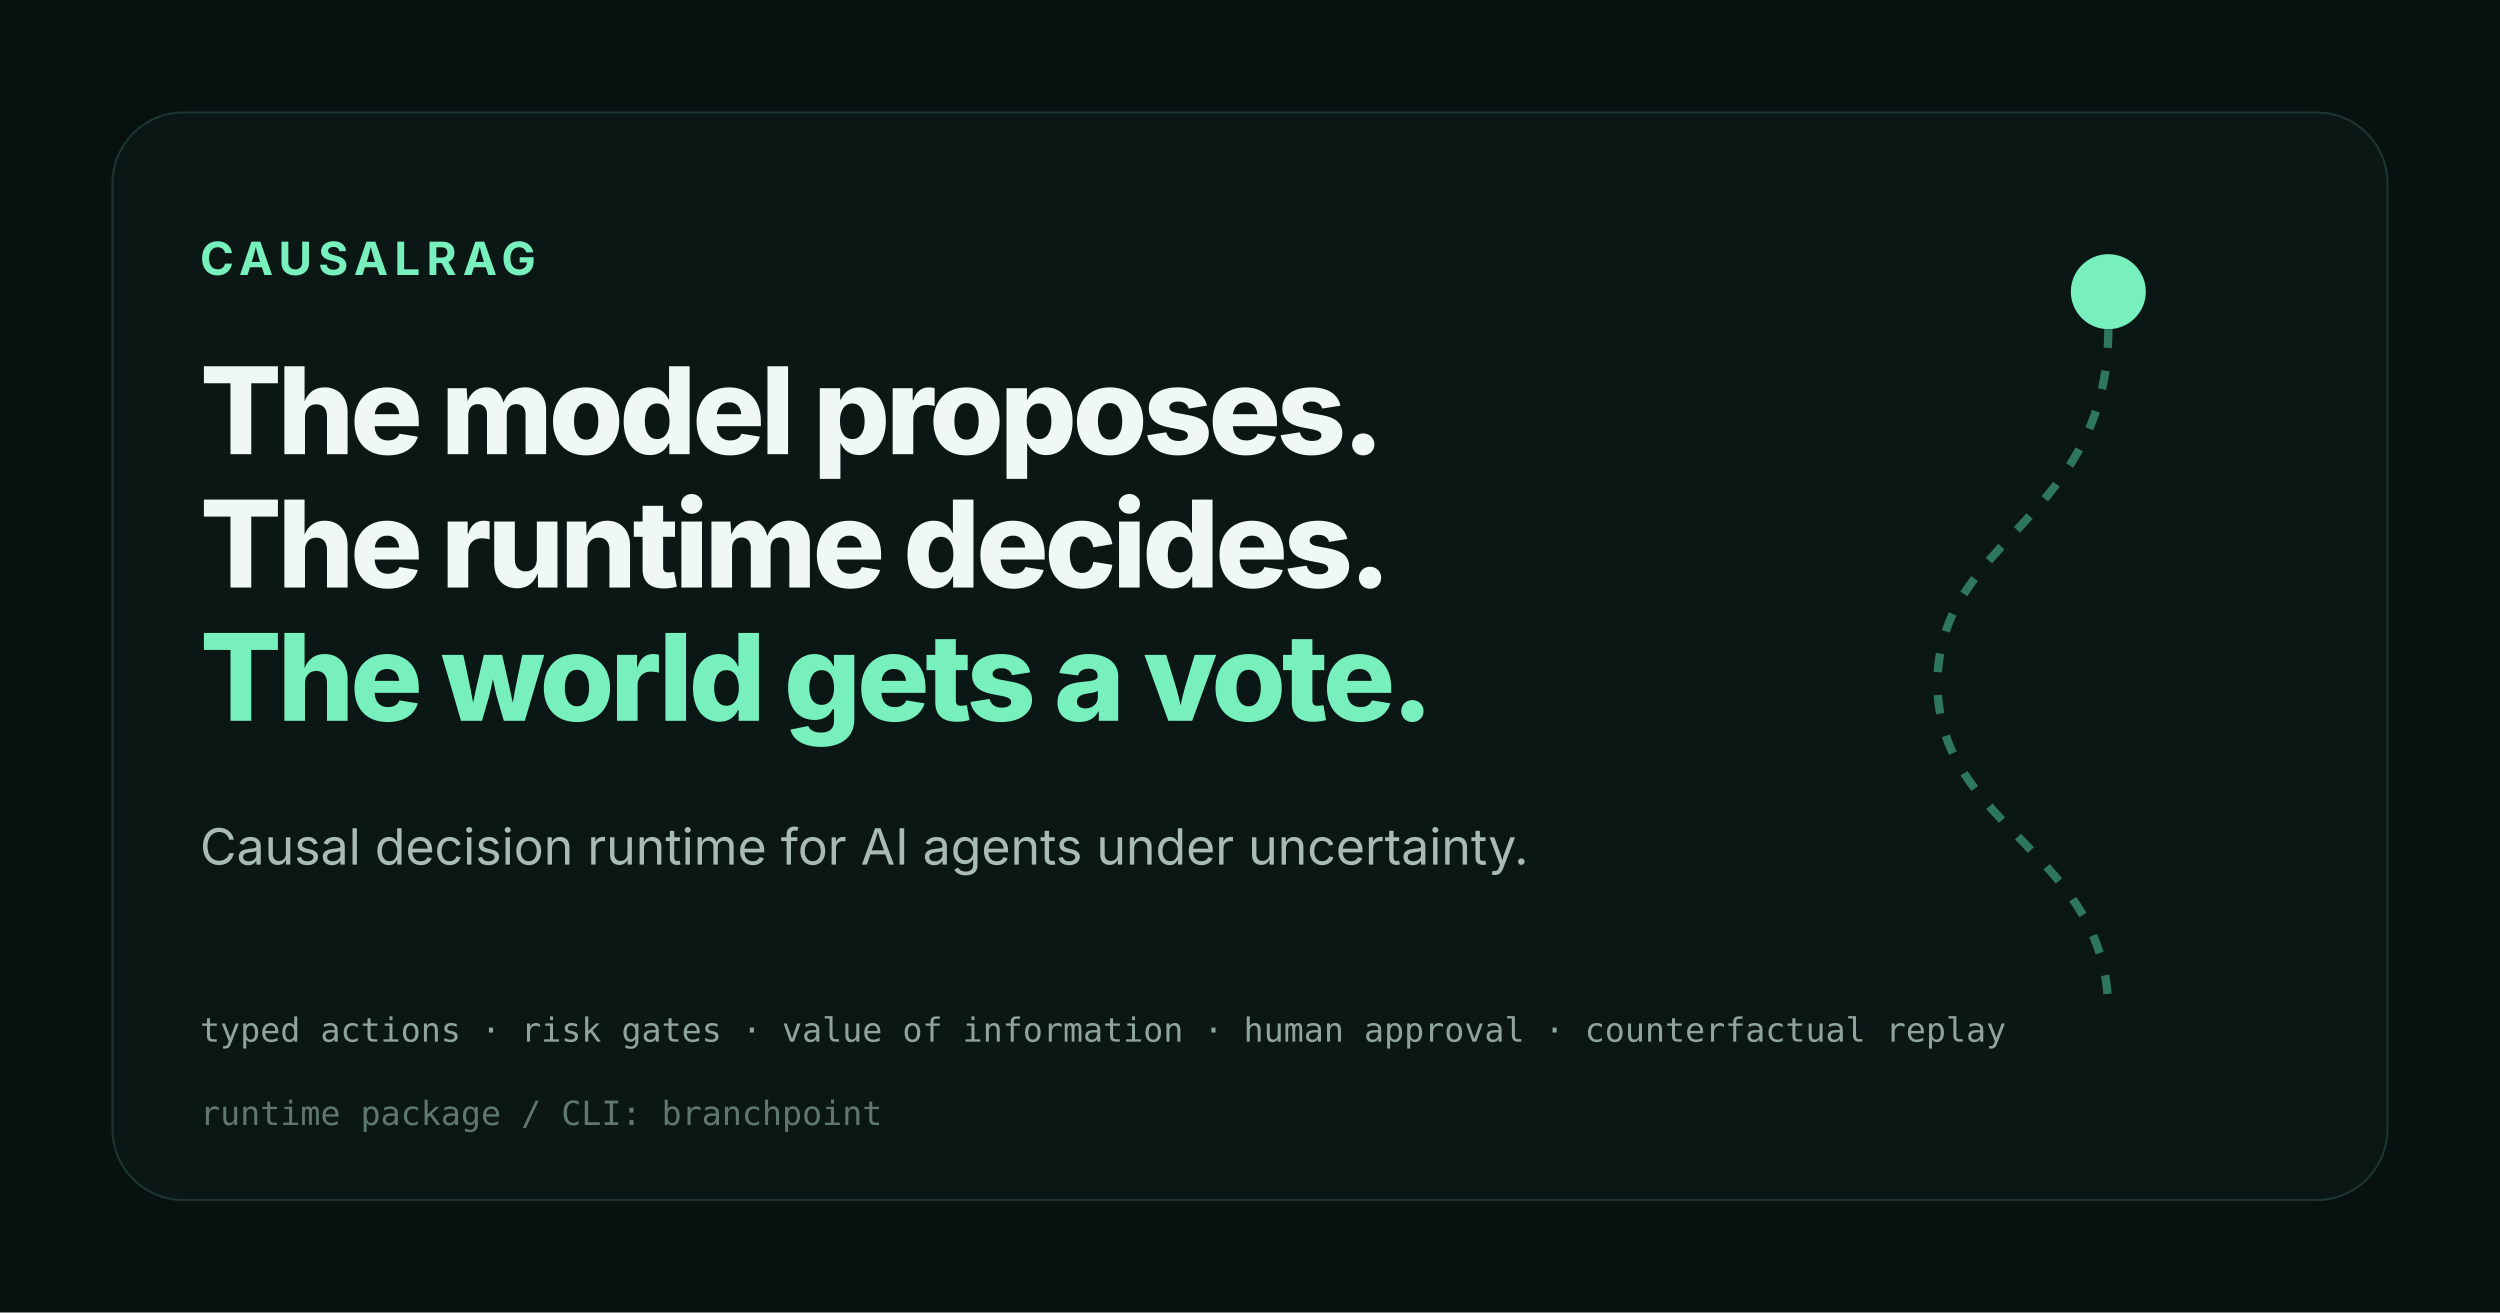
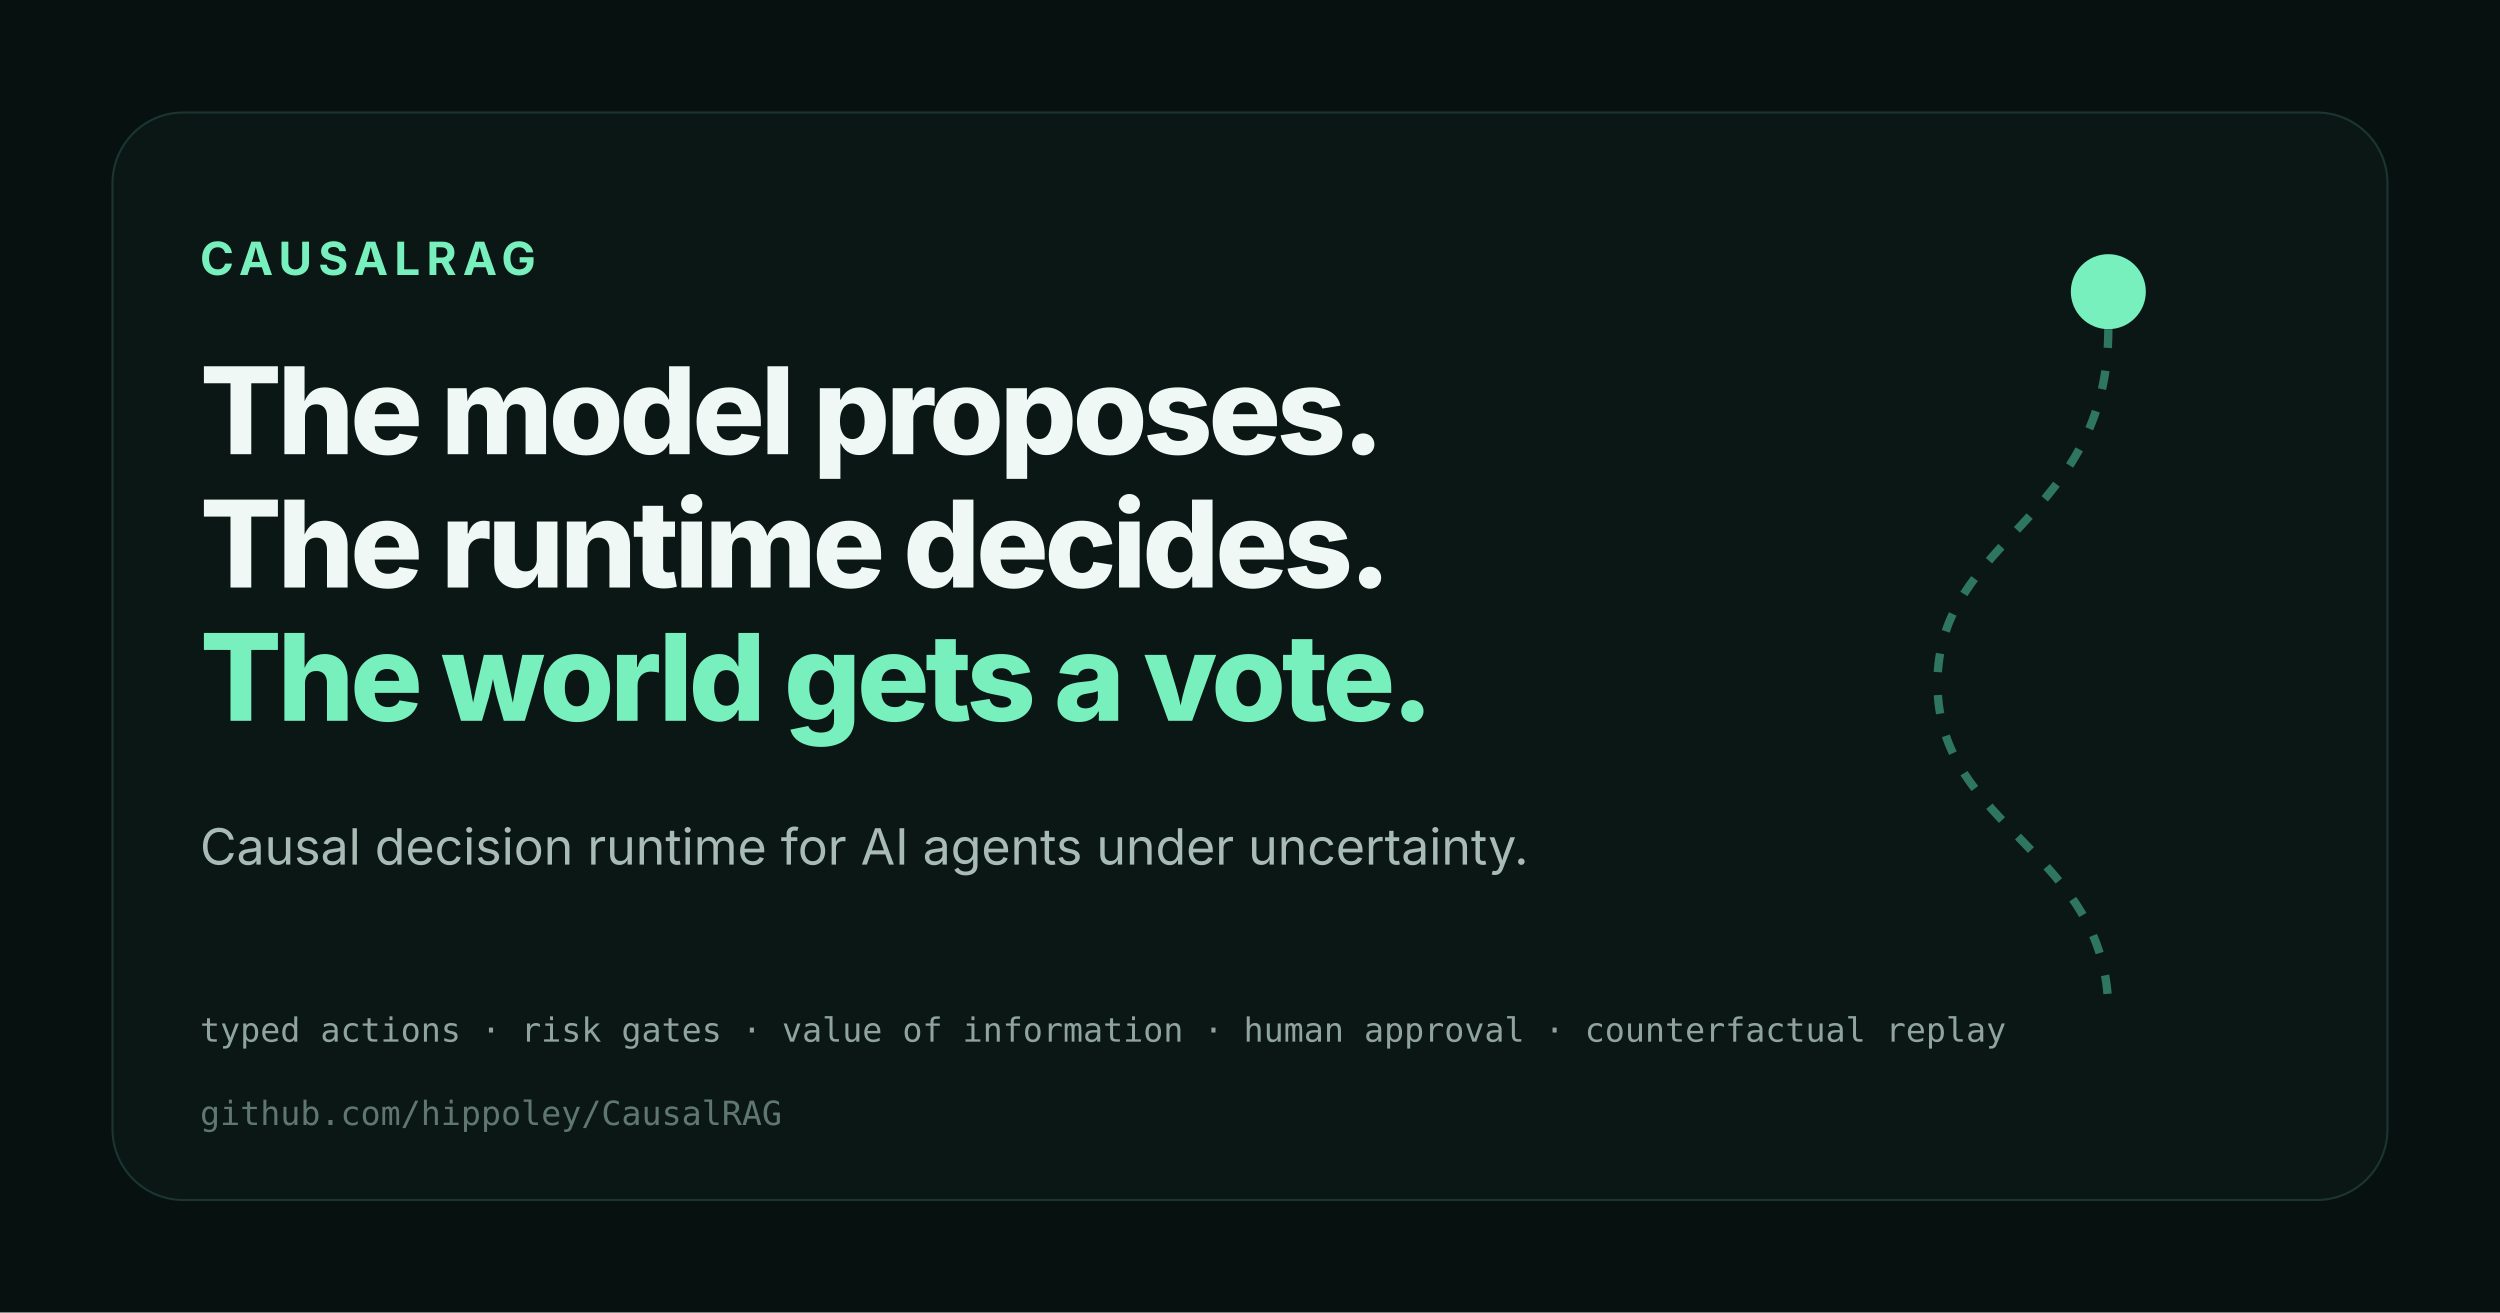
<svg xmlns="http://www.w3.org/2000/svg" width="1200" height="630" viewBox="0 0 1200 630" role="img" aria-labelledby="title desc">
  <rect width="1200" height="630" fill="#07110f" />
  <rect x="54" y="54" width="1092" height="522" rx="34" fill="#0b1715" stroke="#1d3530" />
  <g font-family="Inter,Arial,sans-serif">
    <text x="96" y="132" fill="#78f0be" font-size="22" font-weight="750" letter-spacing="3">CAUSALRAG</text>
    <text x="96" y="218" fill="#eff8f4" font-size="58" font-weight="780" letter-spacing="-2">The model proposes.</text>
    <text x="96" y="282" fill="#eff8f4" font-size="58" font-weight="780" letter-spacing="-2">The runtime decides.</text>
    <text x="96" y="346" fill="#78f0be" font-size="58" font-weight="780" letter-spacing="-2">The world gets a vote.</text>
    <text x="96" y="415" fill="#a9bbb5" font-size="24">Causal decision runtime for AI agents under uncertainty.</text>
  </g>
  <g font-family="ui-monospace,SFMono-Regular,Menlo,Monaco,Consolas,monospace" font-size="16">
    <text x="96" y="500" fill="#90a49e">typed actions · risk gates · value of information · human approval · counterfactual replay</text>
-     <text x="96" y="540" fill="#5f7770">runtime package / CLI: branchpoint</text>
+     <text x="96" y="540" fill="#5f7770">github.com/hippoley/CausalRAG</text>
  </g>
  <circle cx="1012" cy="140" r="18" fill="#78f0be" />
  <path d="M1012 158 C1012 250 930 258 930 328 C930 398 1012 408 1012 486" fill="none" stroke="#2f7660" stroke-width="4" stroke-dasharray="9 11" />
</svg>
